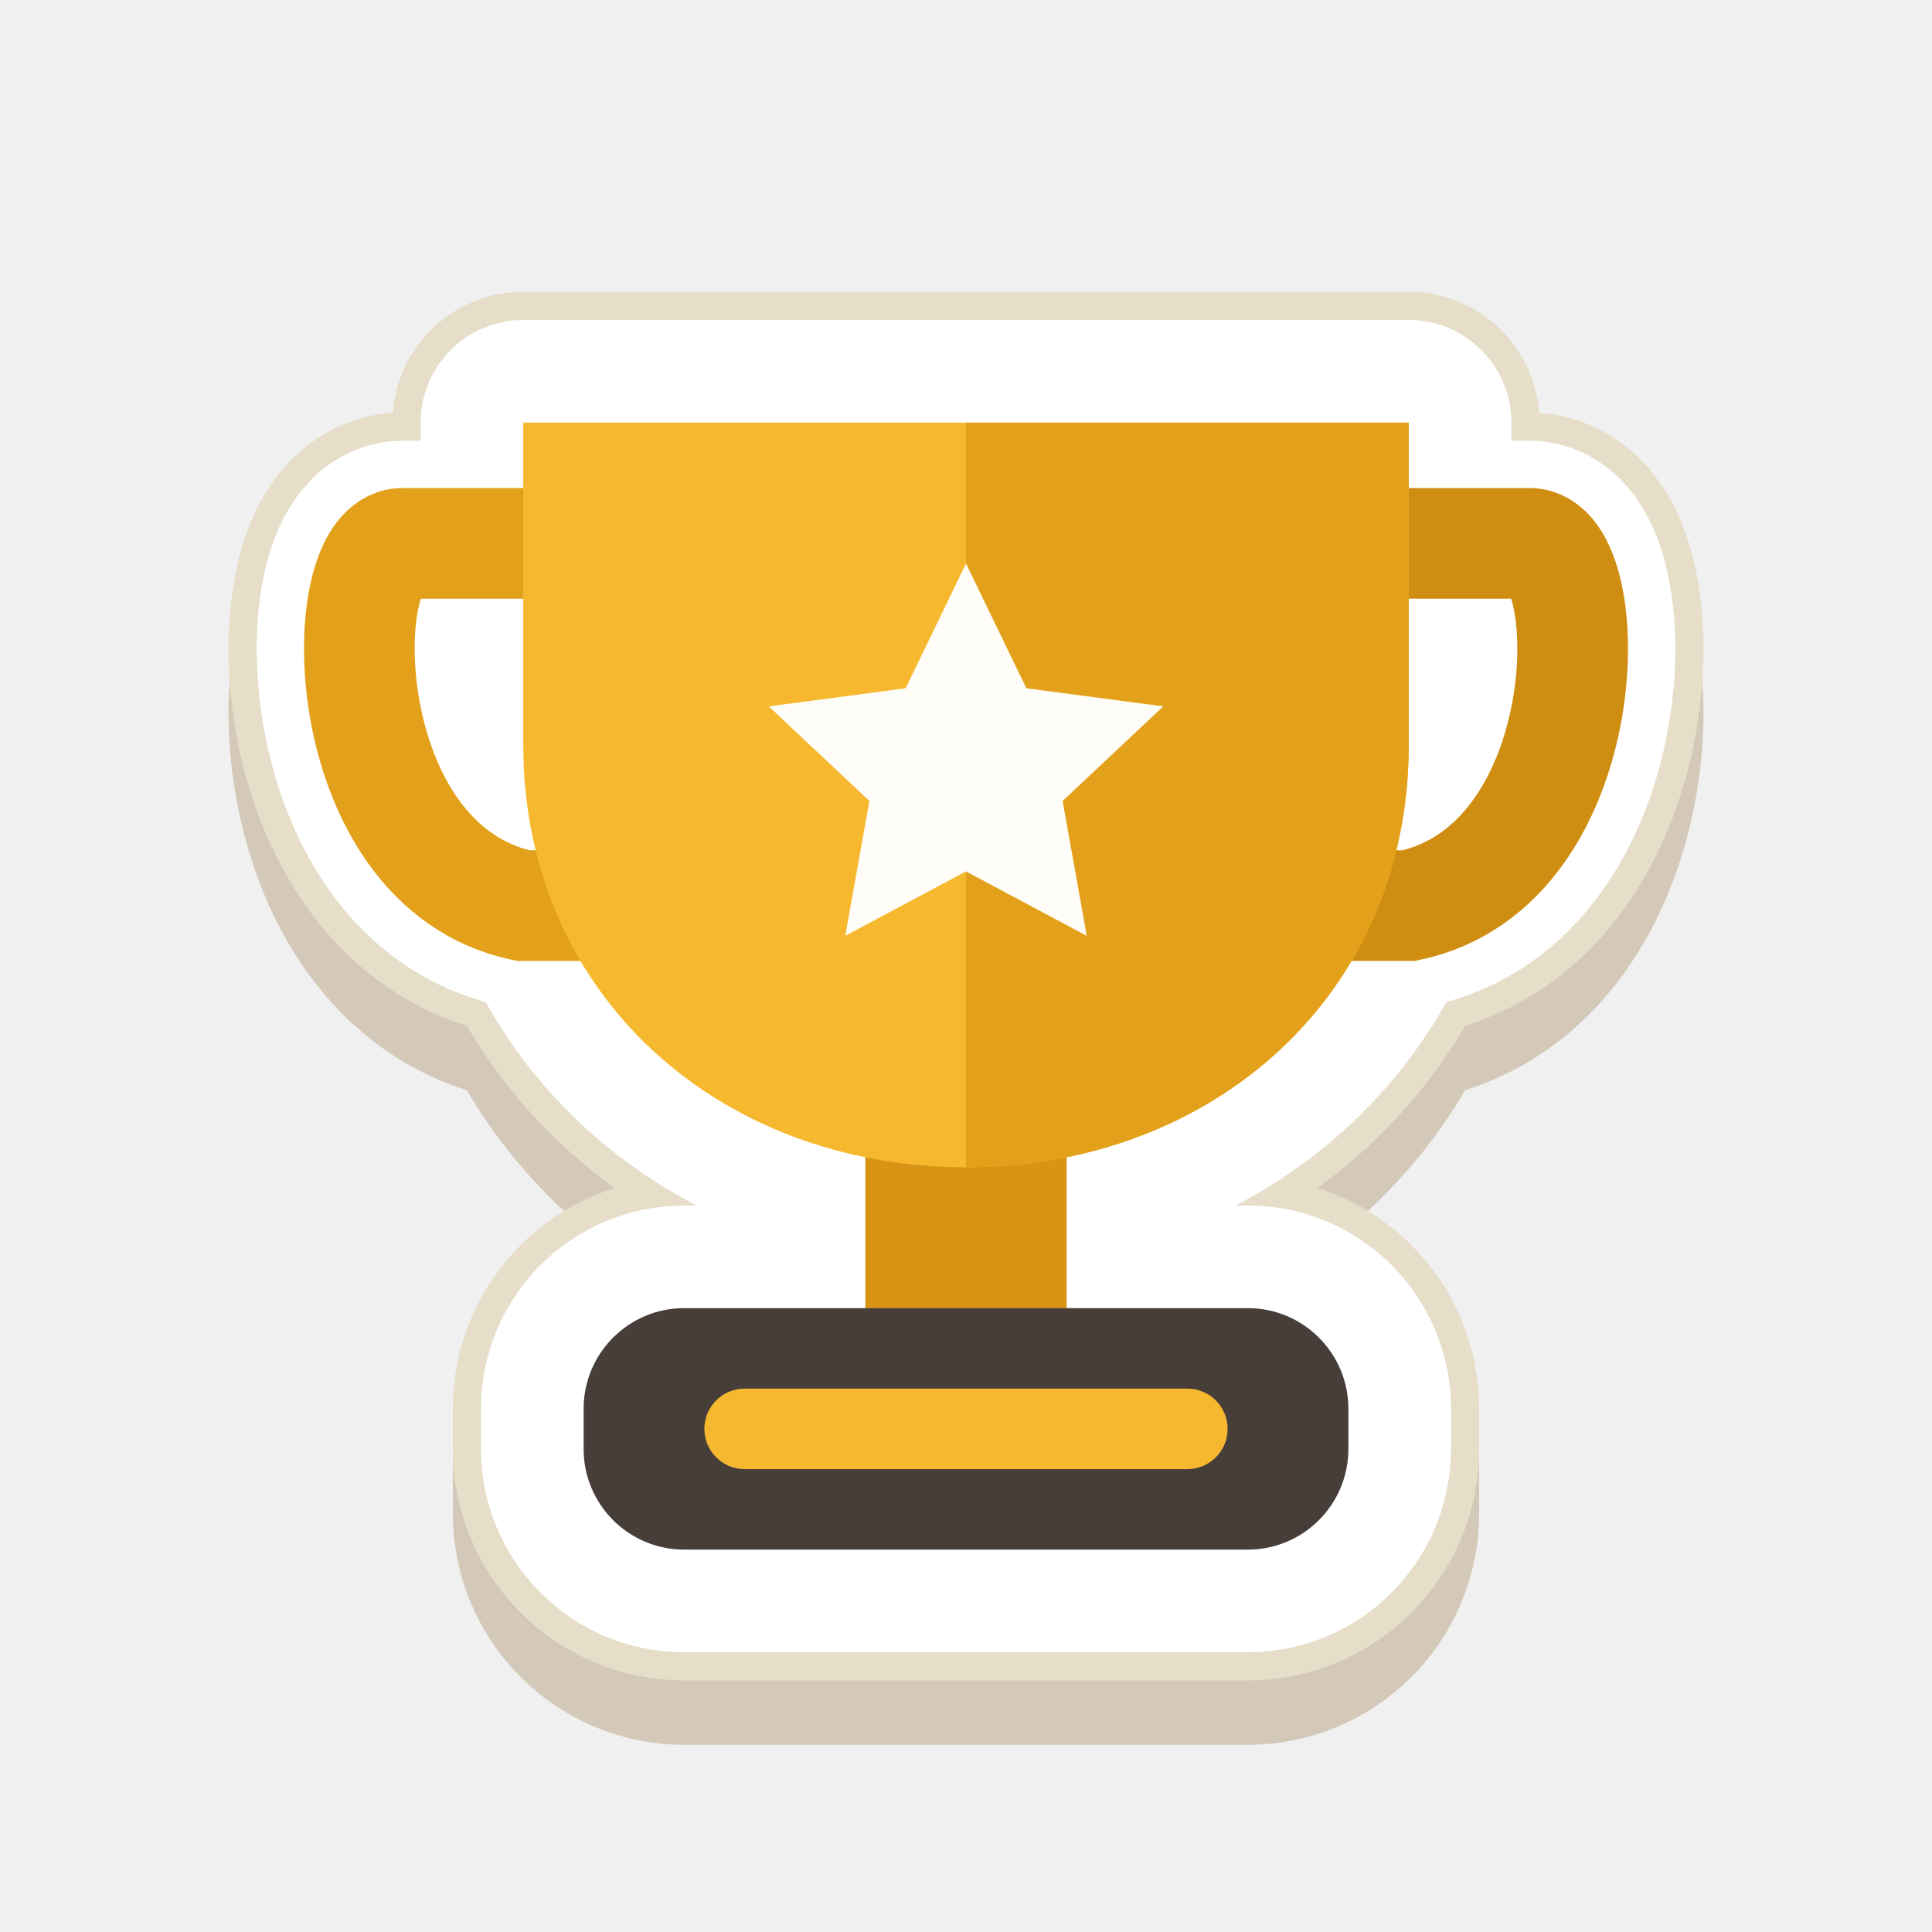
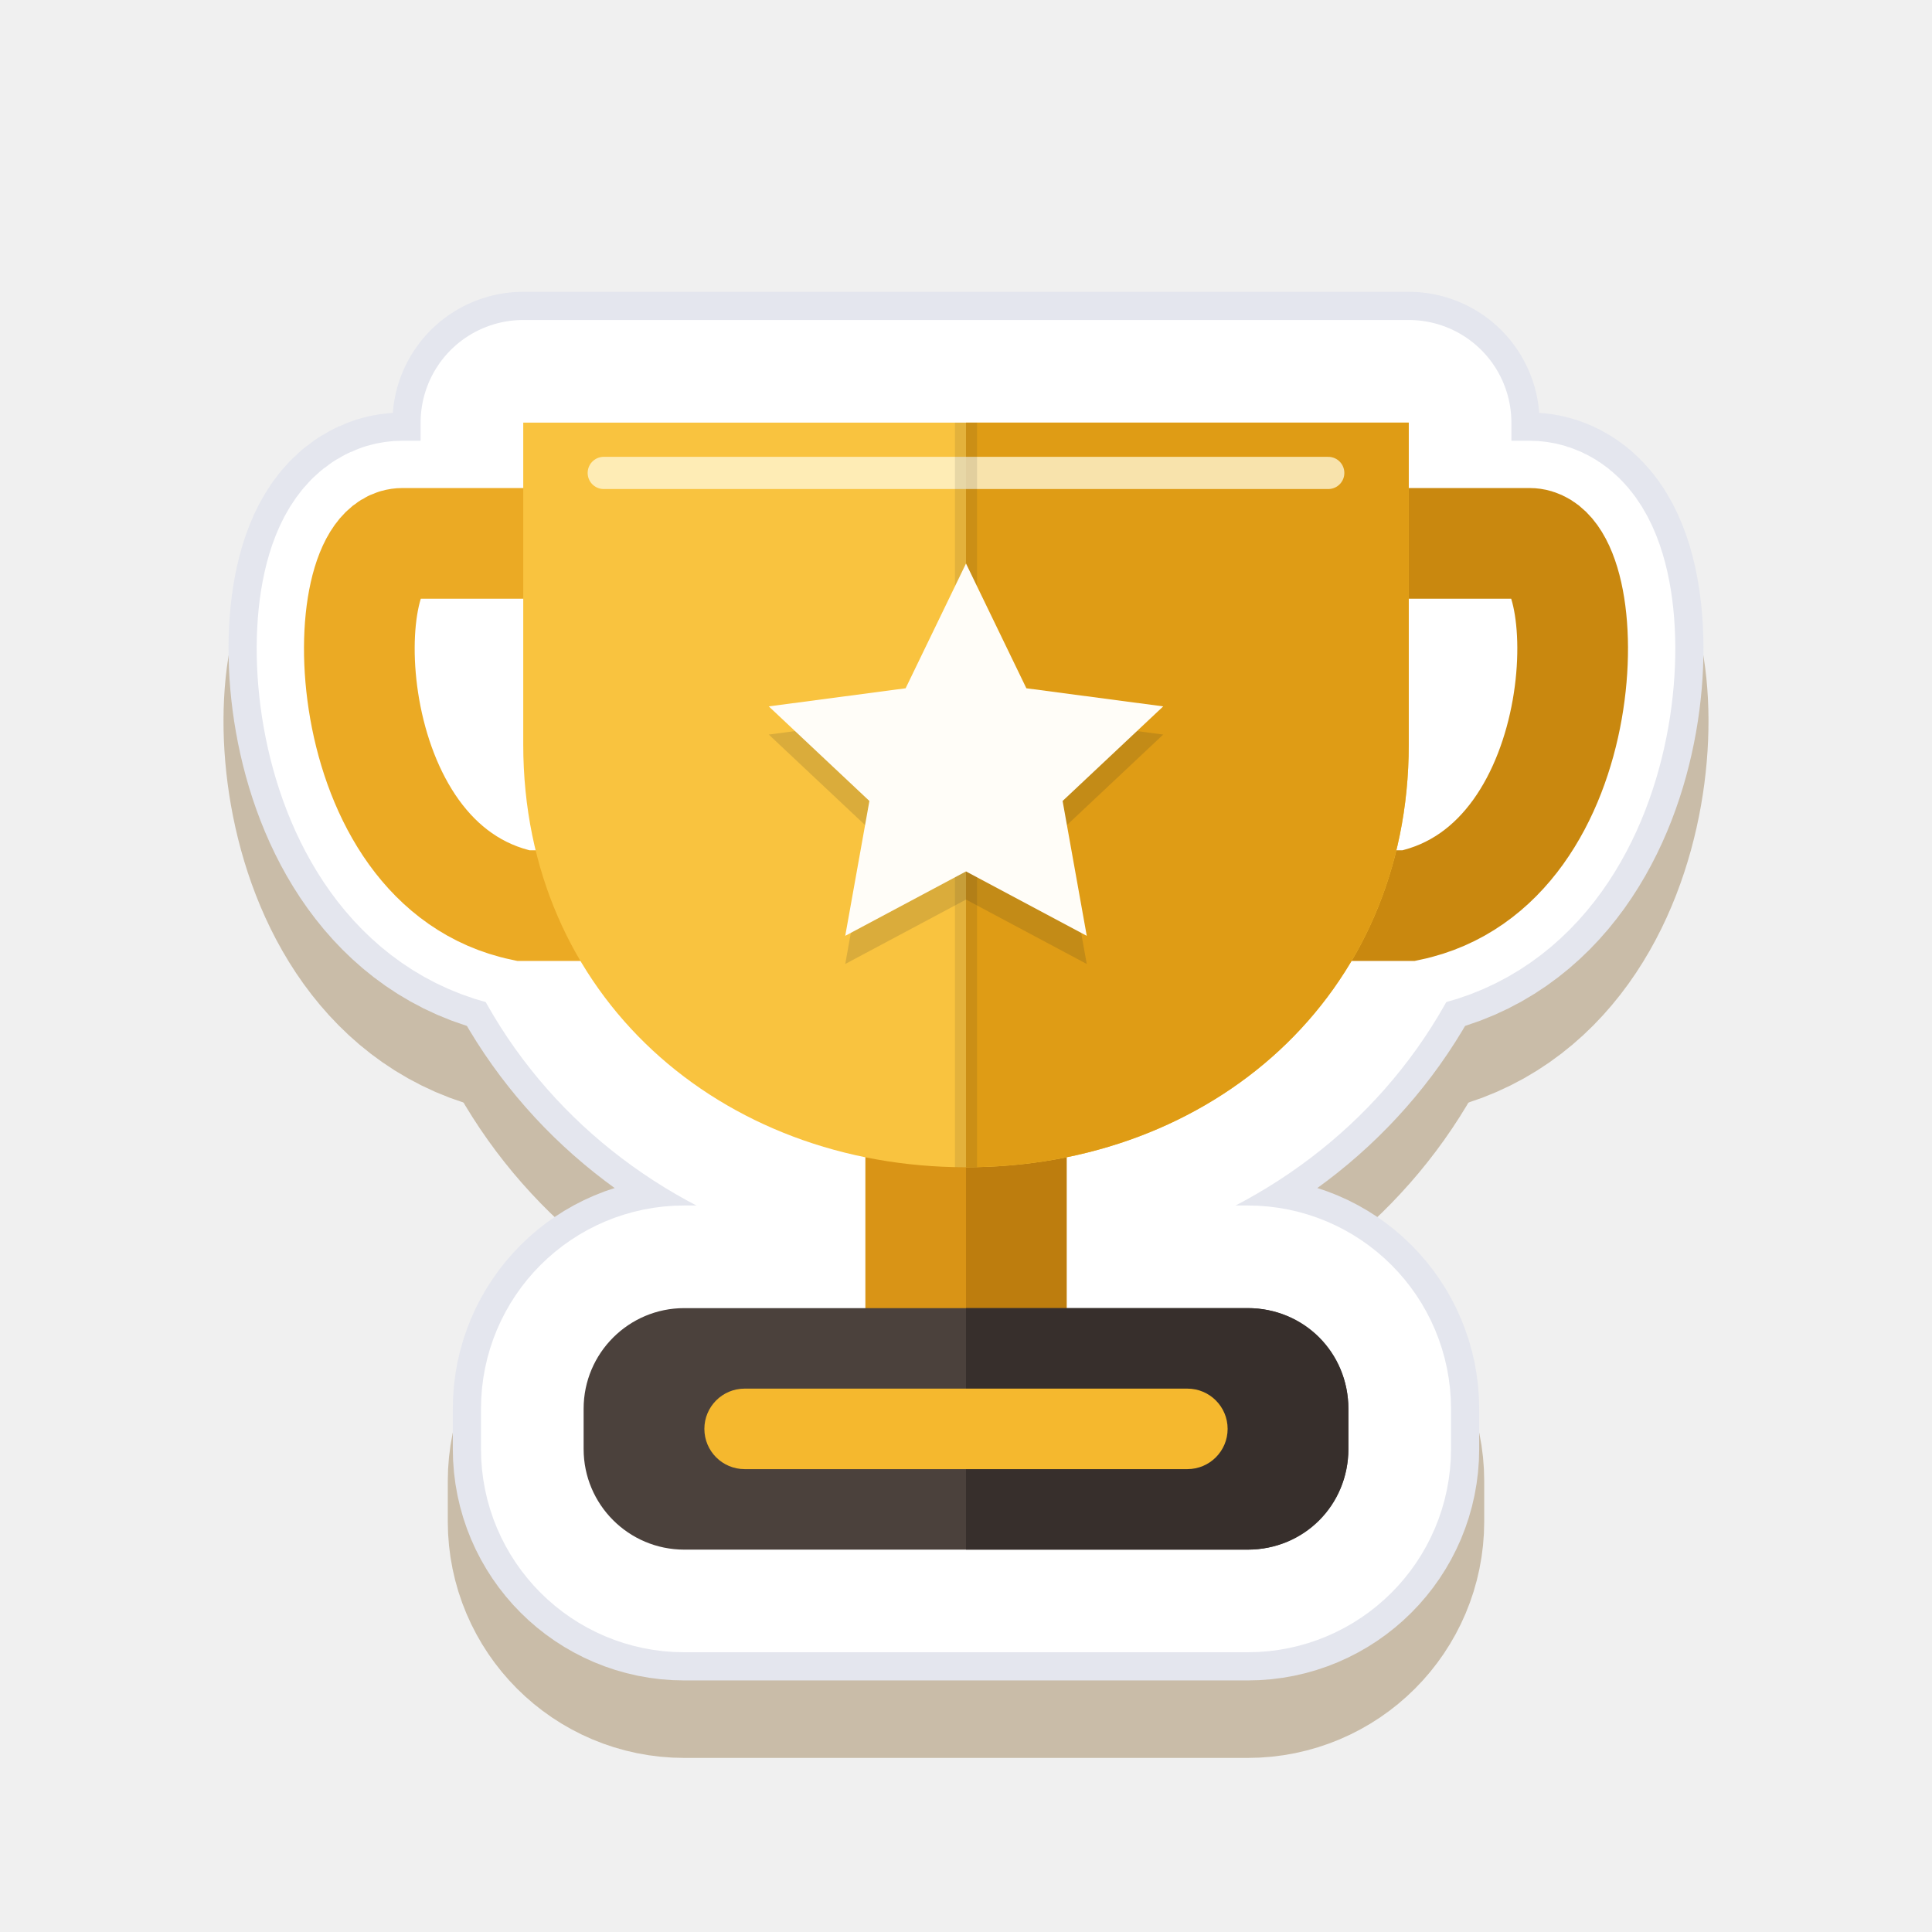
<svg xmlns="http://www.w3.org/2000/svg" viewBox="0 0 96 96" fill="none">
-   <g transform="translate(0 3.2)" stroke="#D4C9B8" stroke-width="13" stroke-linejoin="round" stroke-linecap="round" fill="#D4C9B8">
+   <g transform="translate(0 3.6)" stroke="#C9BCA8" stroke-width="13.5" stroke-linejoin="round" stroke-linecap="round" fill="#C9BCA8">
    <path d="M26 21H70V37C70 49.5 60.2 58 48 58C35.8 58 26 49.5 26 37V21Z" />
    <path d="M29 27H20C16.5 27 16.5 43 26 45L31 45" />
    <path d="M67 27H76C79.5 27 79.5 43 70 45L65 45" />
    <rect x="29" y="65" width="38" height="12" rx="5" />
  </g>
-   <g stroke="#E6DEC9" stroke-width="13" stroke-linejoin="round" stroke-linecap="round" fill="#E6DEC9">
+   <g stroke="#E4E6EE" stroke-width="13" stroke-linejoin="round" stroke-linecap="round" fill="#E4E6EE">
    <path d="M26 21H70V37C70 49.5 60.2 58 48 58C35.8 58 26 49.5 26 37V21Z" />
    <path d="M29 27H20C16.5 27 16.5 43 26 45L31 45" />
    <path d="M67 27H76C79.5 27 79.5 43 70 45L65 45" />
    <rect x="29" y="65" width="38" height="12" rx="5" />
  </g>
  <g stroke="#FFFFFF" stroke-width="10.2" stroke-linejoin="round" stroke-linecap="round" fill="#FFFFFF">
    <path d="M26 21H70V37C70 49.5 60.2 58 48 58C35.8 58 26 49.5 26 37V21Z" />
    <path d="M29 27H20C16.5 27 16.5 43 26 45L31 45" />
    <path d="M67 27H76C79.5 27 79.5 43 70 45L65 45" />
    <rect x="29" y="65" width="38" height="12" rx="5" />
  </g>
-   <path d="M29 27H20C16.5 27 16.5 43 26 45L31 45" stroke="#E3A11B" stroke-width="5.5" stroke-linecap="round" />
-   <path d="M67 27H76C79.5 27 79.5 43 70 45L65 45" stroke="#CF8E12" stroke-width="5.5" stroke-linecap="round" />
+   <path d="M29 27H20C16.5 27 16.5 43 26 45L31 45" stroke="#EBAA24" stroke-width="5.5" stroke-linecap="round" />
+   <path d="M67 27H76C79.5 27 79.5 43 70 45L65 45" stroke="#C9880F" stroke-width="5.5" stroke-linecap="round" />
  <rect x="43" y="54" width="10" height="13" fill="#D99416" />
-   <rect x="29" y="65" width="38" height="12" rx="5" fill="#473E3A" />
+   <rect x="48" y="54" width="5" height="13" fill="#BD7D0E" />
+   <rect x="29" y="65" width="38" height="12" rx="5" fill="#4B413C" />
+   <path d="M48 65H62C64.8 65 67 67.2 67 70V72C67 74.8 64.8 77 62 77H48V65Z" fill="#372F2C" />
  <rect x="35" y="69" width="26" height="4" rx="2" fill="#F5B82E" />
-   <path d="M26 21H70V37C70 49.5 60.2 58 48 58C35.8 58 26 49.5 26 37V21Z" fill="#F5B82E" />
-   <path d="M48 21H70V37C70 49.5 60.2 58 48 58V21Z" fill="#E3A11B" />
+   <path d="M26 21H70V37C70 49.5 60.2 58 48 58C35.8 58 26 49.5 26 37V21Z" fill="#F9C33F" />
+   <path d="M48 21H70V37C70 49.5 60.2 58 48 58V21Z" fill="#DF9C15" />
+   <path d="M30 23.5H66" stroke="#FFF7D6" stroke-opacity="0.78" stroke-width="1.6" stroke-linecap="round" />
+   <path d="M48 21V58" stroke="#1B1D24" stroke-opacity="0.10" stroke-width="1.1" />
+   <path d="M48 29.4L51 35.6L57.8 36.5L52.8 41.2L54 47.9L48 44.7L42 47.9L43.2 41.2L38.2 36.5L45 35.6L48 29.4Z" fill="#1B1D24" fill-opacity="0.14" />
  <path d="M48 28L51 34.2L57.8 35.1L52.8 39.8L54 46.5L48 43.3L42 46.5L43.2 39.8L38.2 35.1L45 34.2L48 28Z" fill="#FFFDF8" />
</svg>
